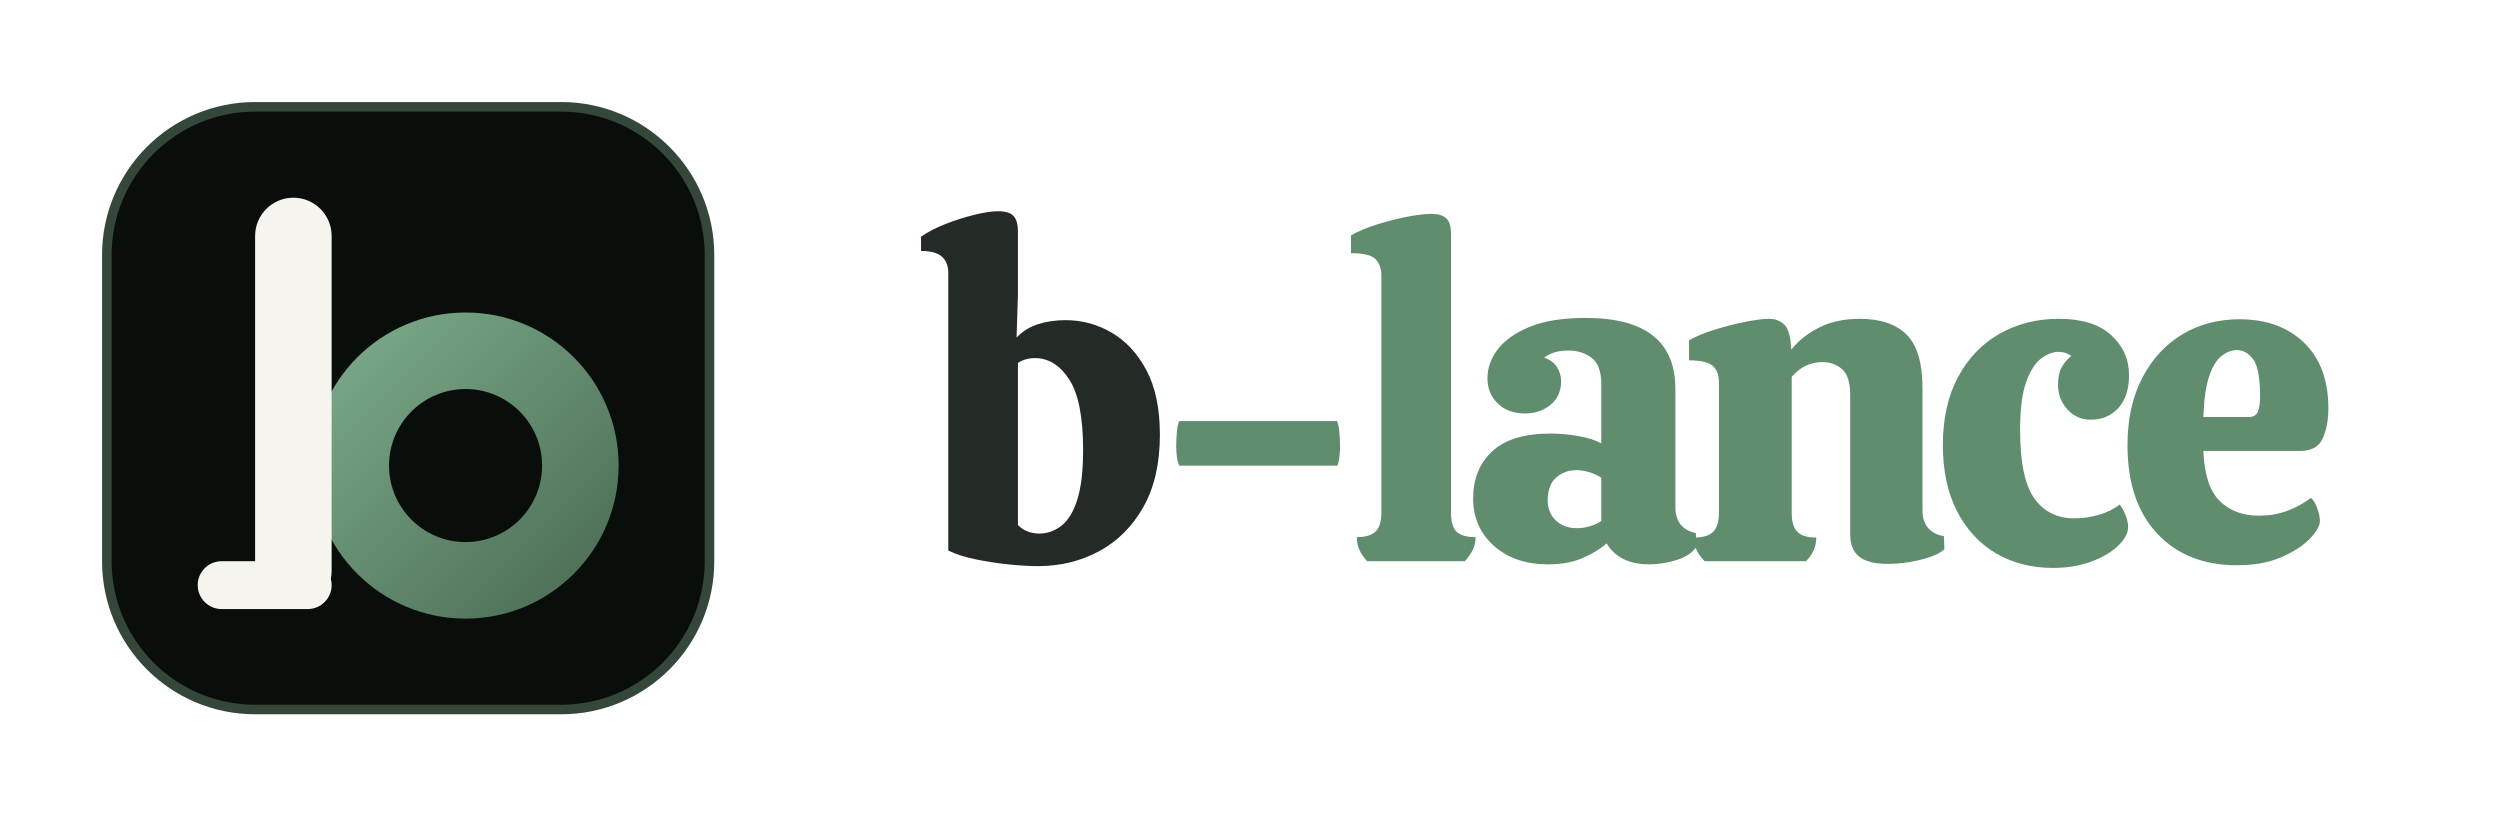
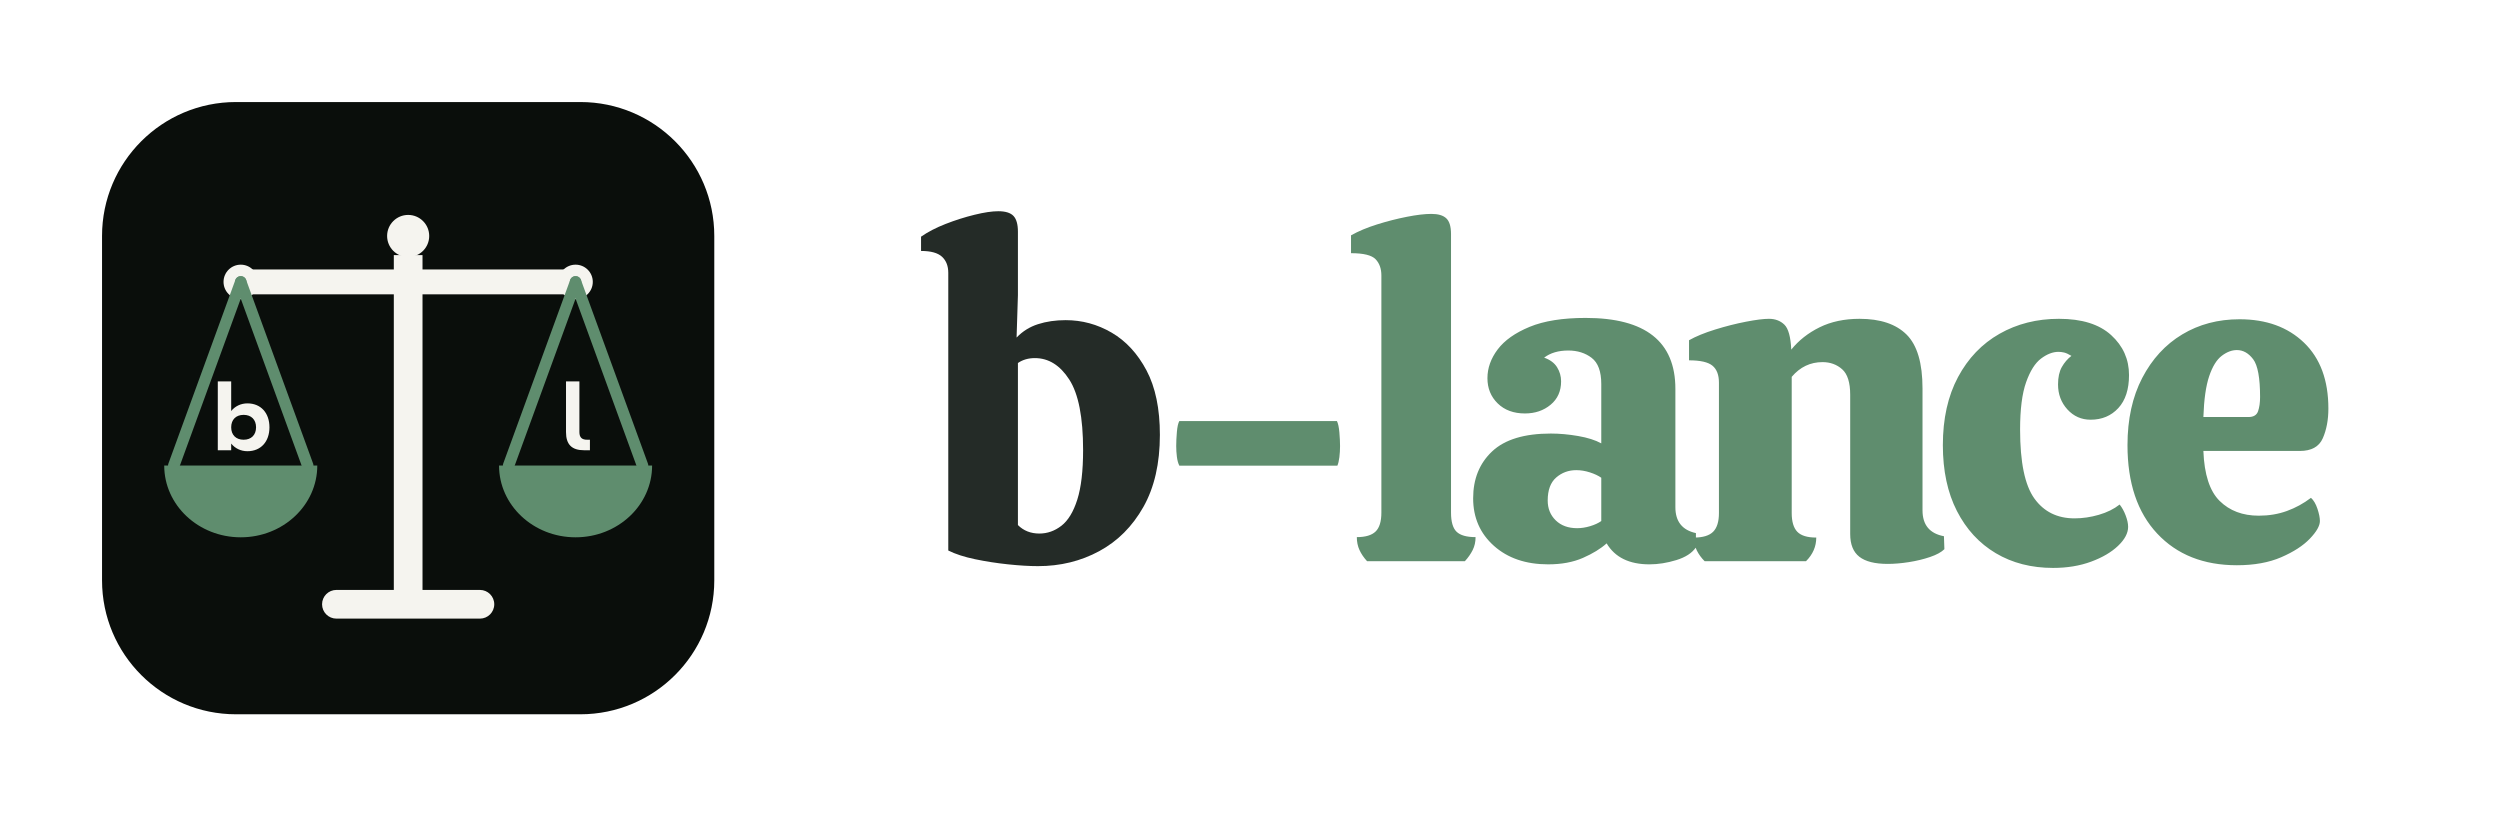
<svg xmlns="http://www.w3.org/2000/svg" width="196" height="64" viewBox="0 0 196 64" role="img" aria-labelledby="blLockup">
  <defs>
    <linearGradient id="blg" x1="0" y1="0" x2="1" y2="1">
      <stop offset="0" stop-color="#7FAF8F" />
      <stop offset="1" stop-color="#47684F" />
    </linearGradient>
  </defs>
  <g transform="translate(8 8) scale(0.75)">
-     <rect x="0.5" y="0.5" width="63" height="63" rx="15.5" fill="#0A0E0B" stroke="#35473B" stroke-width="1" />
-     <circle cx="38" cy="38" r="16" fill="url(#blg)" />
-     <circle cx="38" cy="38" r="8" fill="#0A0E0B" />
-     <rect x="16" y="10" width="8" height="43" rx="4" fill="#F5F4EF" />
-     <rect x="10" y="48" width="14" height="5" rx="2.5" fill="#F5F4EF" />
+     <rect width="64" height="64" rx="14" fill="#0A0E0B" />
+     <rect x="23" y="51" width="18" height="3" rx="1.5" fill="#F5F4EF" />
+     <rect x="30.5" y="16" width="3" height="36" fill="#F5F4EF" />
+     <circle cx="32" cy="14" r="2.2" fill="#F5F4EF" />
+     <rect x="13" y="17.5" width="38" height="2.6" rx="1.3" fill="#F5F4EF" />
+     <circle cx="14.5" cy="18.8" r="1.8" fill="#F5F4EF" />
+     <circle cx="49.5" cy="18.8" r="1.8" fill="#F5F4EF" />
+     <line x1="14.5" y1="18.8" x2="7.5" y2="38" stroke="#5F8D6E" stroke-width="1.2" stroke-linecap="round" />
+     <line x1="14.5" y1="18.8" x2="21.5" y2="38" stroke="#5F8D6E" stroke-width="1.2" stroke-linecap="round" />
+     <line x1="49.5" y1="18.8" x2="42.5" y2="38" stroke="#5F8D6E" stroke-width="1.2" stroke-linecap="round" />
+     <line x1="49.5" y1="18.8" x2="56.5" y2="38" stroke="#5F8D6E" stroke-width="1.2" stroke-linecap="round" />
+     <path d="M 6.5 38 H 22.5 A 8 7.5 0 0 1 6.5 38 Z" fill="#5F8D6E" />
+     <path d="M 41.5 38 H 57.5 A 8 7.5 0 0 1 41.5 38 Z" fill="#5F8D6E" />
+     <path d="M 12.1 29.2 H 13.5 V 32.3 C 13.9 31.8 14.5 31.5 15.2 31.5 C 16.6 31.5 17.5 32.5 17.5 34.0 C 17.5 35.5 16.6 36.5 15.2 36.5 C 14.5 36.5 13.9 36.2 13.5 35.7 V 36.4 H 12.1 Z M 14.8 32.7 C 14.0 32.7 13.5 33.2 13.5 34.0 C 13.5 34.8 14.0 35.3 14.8 35.3 C 15.6 35.3 16.1 34.8 16.1 34.0 C 16.1 33.2 15.6 32.7 14.8 32.7 Z" fill="#F5F4EF" fill-rule="evenodd" />
+     <path d="M 48.5 29.2 H 49.9 V 34.5 C 49.9 35.1 50.2 35.3 50.7 35.3 H 51.0 V 36.4 H 50.4 C 49.1 36.4 48.5 35.8 48.5 34.5 Z" fill="#F5F4EF" />
  </g>
  <g transform="translate(72 44) scale(0.035)">
    <path fill="#242B27" d="M268.0 11Q239.0 11 201.0 7.0Q163.0 3 127.0 -4.5Q91.0 -12 67.0 -24V-646Q67.0 -669 53.0 -682.0Q39.0 -695 6.0 -695V-727Q29.0 -743 61.0 -755.5Q93.0 -768 125.5 -776.0Q158.0 -784 179.0 -784Q203.0 -784 213.0 -773.5Q223.0 -763 223.0 -738V-596L220.0 -501Q240.0 -522 268.0 -531.0Q296.0 -540 330.0 -540Q385.0 -540 433.0 -512.0Q481.0 -484 511.0 -427.5Q541.0 -371 541.0 -283Q541.0 -187 504.0 -121.5Q467.0 -56 405.0 -22.5Q343.0 11 268.0 11ZM271.0 -62Q298.0 -62 320.5 -79.5Q343.0 -97 356.0 -138.0Q369.0 -179 369.0 -249Q369.0 -359 338.0 -407.0Q307.0 -455 261.0 -455Q239.0 -455 223.0 -444V-81Q242.0 -62 271.0 -62Z" />
    <path fill="#5F8D6E" d="M584.571 -214Q580.571 -222 579.071 -234.0Q577.571 -246 577.571 -258Q577.571 -272 579.071 -289.5Q580.571 -307 584.571 -314H937.571Q941.571 -306 943.071 -288.5Q944.571 -271 944.571 -258Q944.571 -245 943.071 -233.0Q941.571 -221 938.571 -214Z" />
  </g>
  <g transform="translate(105.36 44) scale(0.035)">
    <path fill="#5F8D6E" d="M52.0 0Q41.0 -12 35.0 -25.0Q29.0 -38 29.0 -54Q58.0 -54 71.0 -66.5Q84.0 -79 84.0 -109V-640Q84.0 -663 71.0 -676.5Q58.0 -690 16.0 -690V-730Q41.0 -744 74.5 -754.5Q108.0 -765 141.0 -771.5Q174.0 -778 196.0 -778Q219.0 -778 229.5 -768.0Q240.0 -758 240.0 -733V-109Q240.0 -78 252.5 -66.0Q265.0 -54 295.0 -54Q295.0 -38 288.5 -25.0Q282.0 -12 271.0 0Z M457.571 7Q382.571 7 336.071 -34.5Q289.571 -76 289.571 -141Q289.571 -206 332.071 -246.0Q374.571 -286 463.571 -286Q492.571 -286 524.571 -280.5Q556.571 -275 576.571 -264V-397Q576.571 -439 555.071 -455.5Q533.571 -472 502.571 -472Q469.571 -472 448.571 -456Q468.571 -449 477.571 -434.5Q486.571 -420 486.571 -403Q486.571 -370 463.071 -350.5Q439.571 -331 405.571 -331Q367.571 -331 344.571 -353.5Q321.571 -376 321.571 -410Q321.571 -444 344.571 -474.5Q367.571 -505 416.071 -525.0Q464.571 -545 541.571 -545Q742.571 -545 742.571 -386V-121Q742.571 -73 788.571 -63V-31Q775.571 -12 744.571 -2.5Q713.571 7 684.571 7Q616.571 7 588.571 -40Q568.571 -22 535.571 -7.5Q502.571 7 457.571 7ZM522.571 -74Q536.571 -74 551.571 -78.5Q566.571 -83 576.571 -90V-187Q566.571 -194 551.071 -199.0Q535.571 -204 520.571 -204Q494.571 -204 475.571 -187.5Q456.571 -171 456.571 -136Q456.571 -109 474.571 -91.5Q492.571 -74 522.571 -74Z M808.143 0Q797.143 -11 790.643 -24.0Q784.143 -37 784.143 -53Q814.143 -53 827.143 -66.0Q840.143 -79 840.143 -108V-400Q840.143 -426 825.643 -438.0Q811.143 -450 773.143 -450V-495Q796.143 -508 831.643 -519.0Q867.143 -530 900.643 -536.5Q934.143 -543 952.143 -543Q973.143 -543 986.643 -530.0Q1000.143 -517 1002.143 -474Q1027.143 -505 1065.643 -524.0Q1104.143 -543 1155.143 -543Q1225.143 -543 1260.643 -507.5Q1296.143 -472 1296.143 -387V-114Q1296.143 -65 1344.143 -56L1345.143 -27Q1335.143 -17 1313.143 -9.5Q1291.143 -2 1265.643 2.0Q1240.143 6 1218.143 6Q1175.143 6 1154.643 -10.0Q1134.143 -26 1134.143 -61V-373Q1134.143 -414 1116.143 -430.0Q1098.143 -446 1072.143 -446Q1031.143 -446 1003.143 -413V-108Q1003.143 -79 1015.643 -66.0Q1028.143 -53 1058.143 -53Q1058.143 -23 1035.143 0Z M1588.714 15Q1515.714 15 1460.214 -18.0Q1404.714 -51 1373.214 -112.5Q1341.714 -174 1341.714 -260Q1341.714 -349 1375.714 -412.5Q1409.714 -476 1468.714 -509.5Q1527.714 -543 1601.714 -543Q1678.714 -543 1718.714 -506.5Q1758.714 -470 1758.714 -417Q1758.714 -369 1734.714 -343.0Q1710.714 -317 1672.714 -317Q1641.714 -317 1620.714 -340.0Q1599.714 -363 1599.714 -396Q1599.714 -420 1608.214 -435.0Q1616.714 -450 1629.714 -460Q1619.714 -466 1613.214 -467.5Q1606.714 -469 1600.714 -469Q1581.714 -469 1561.714 -454.0Q1541.714 -439 1528.214 -401.0Q1514.714 -363 1514.714 -295Q1514.714 -185 1546.714 -140.5Q1578.714 -96 1636.714 -96Q1663.714 -96 1691.214 -104.0Q1718.714 -112 1737.714 -127Q1745.714 -117 1751.214 -102.5Q1756.714 -88 1756.714 -77Q1756.714 -56 1734.214 -34.5Q1711.714 -13 1673.714 1.0Q1635.714 15 1588.714 15Z M2000.286 9Q1888.286 9 1821.786 -62.0Q1755.286 -133 1755.286 -260Q1755.286 -347 1788.286 -410.5Q1821.286 -474 1877.786 -508.0Q1934.286 -542 2006.286 -542Q2096.286 -542 2150.786 -489.5Q2205.286 -437 2205.286 -342Q2205.286 -304 2192.786 -275.5Q2180.286 -247 2141.286 -247H1925.286Q1928.286 -168 1961.786 -135.0Q1995.286 -102 2049.286 -102Q2083.286 -102 2112.286 -112.5Q2141.286 -123 2166.286 -142Q2175.286 -134 2180.786 -117.5Q2186.286 -101 2186.286 -90Q2186.286 -74 2163.786 -50.5Q2141.286 -27 2099.786 -9.0Q2058.286 9 2000.286 9ZM1925.286 -323H2026.286Q2043.286 -323 2047.786 -336.0Q2052.286 -349 2052.286 -368Q2052.286 -432 2036.786 -452.5Q2021.286 -473 2000.286 -473Q1983.286 -473 1966.286 -460.0Q1949.286 -447 1938.286 -414.5Q1927.286 -382 1925.286 -323Z" />
  </g>
</svg>
